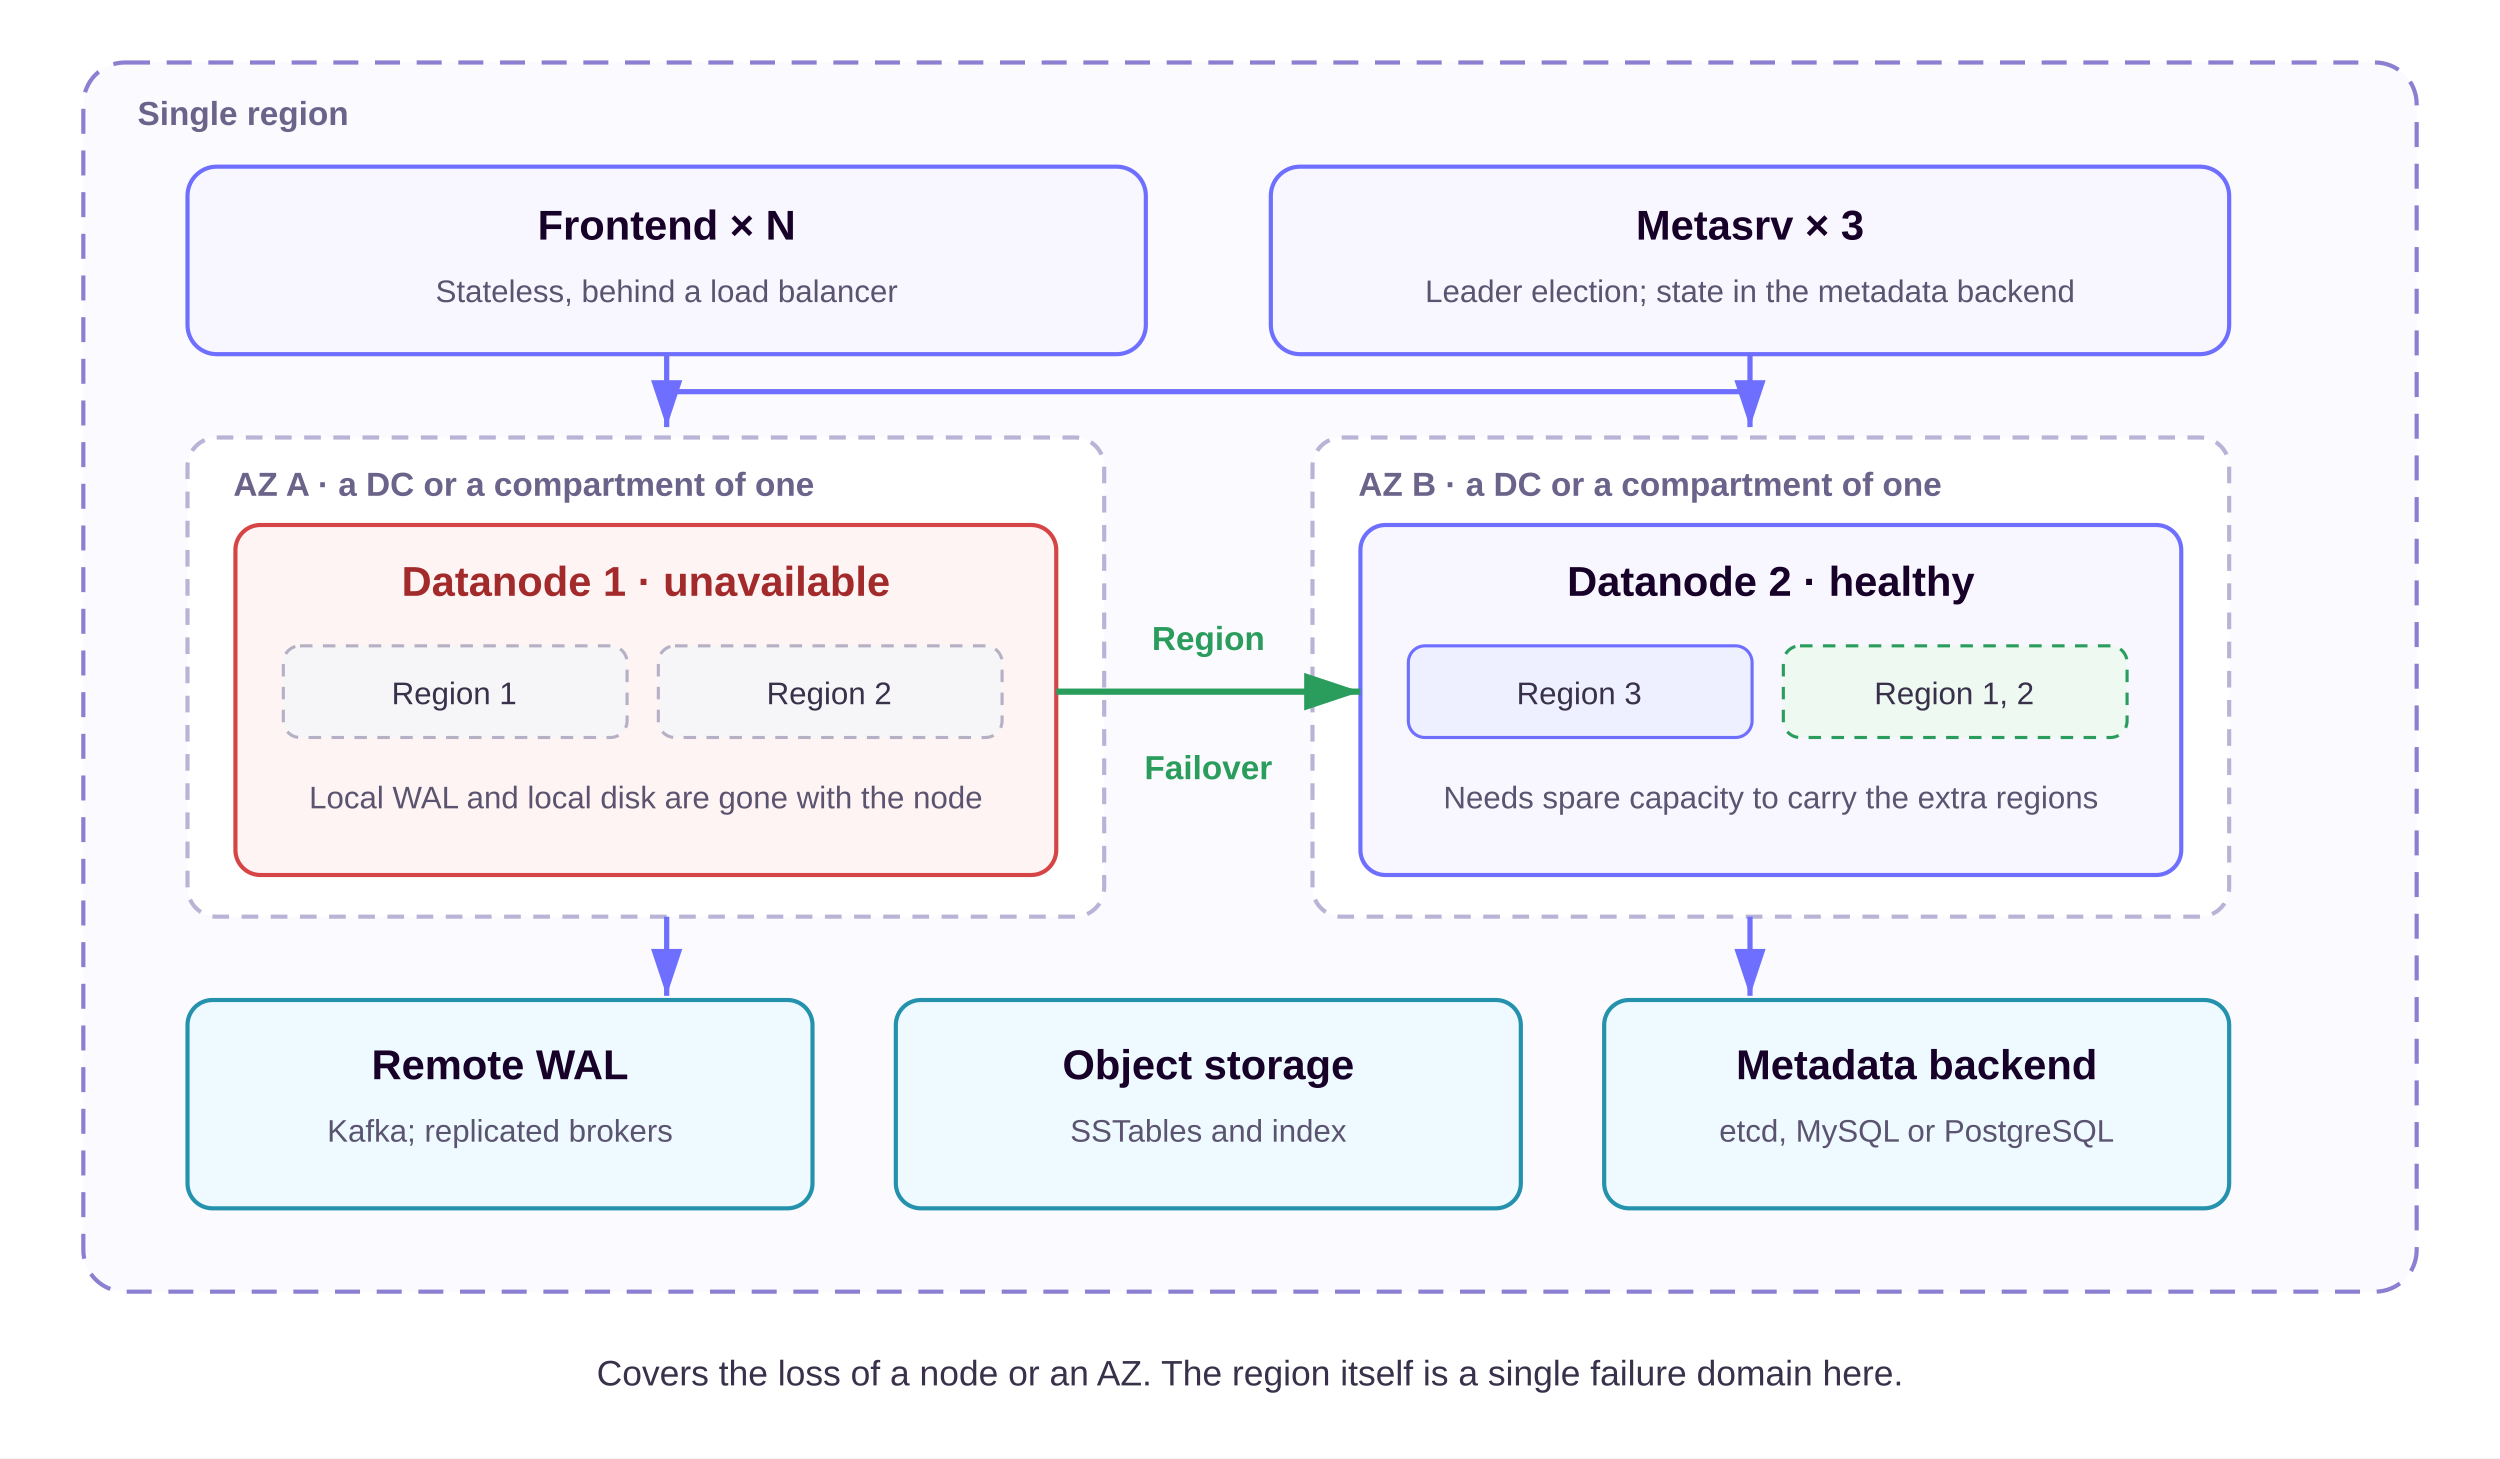
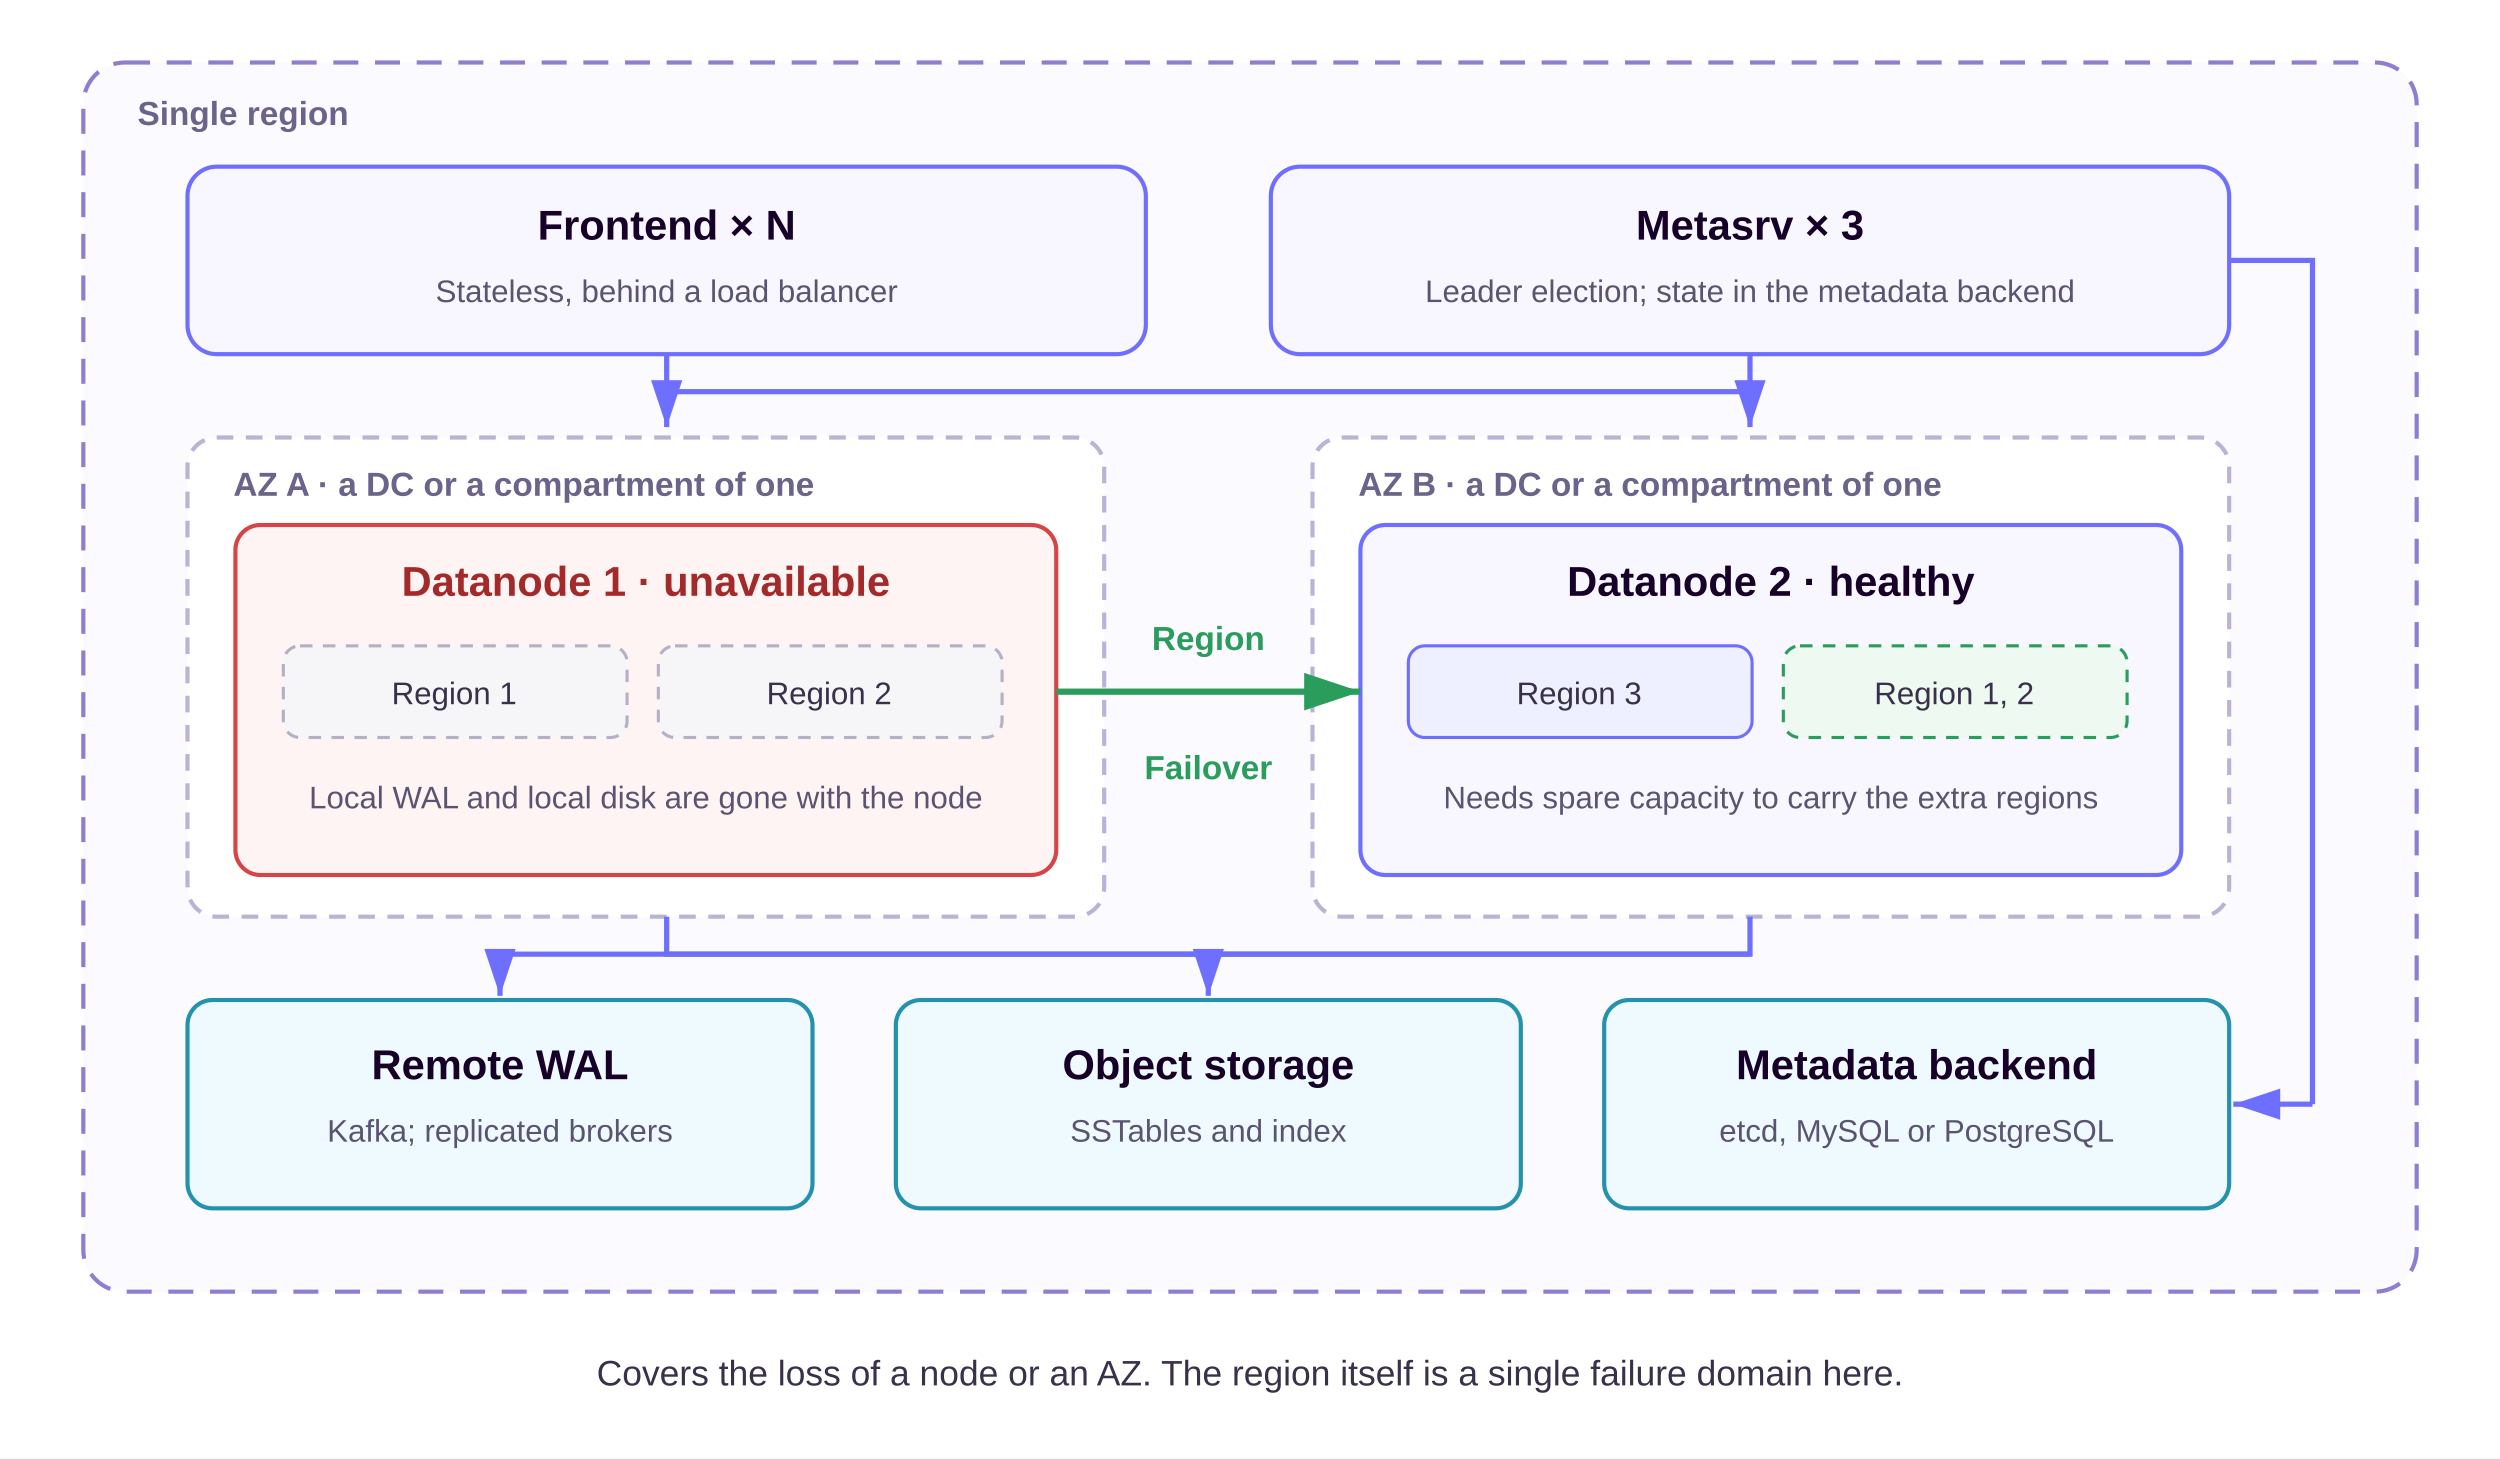
<svg xmlns="http://www.w3.org/2000/svg" width="1200" height="700" viewBox="0 0 1200 700" role="img" aria-labelledby="title description">
  <defs>
    <marker id="arrow" markerWidth="10" markerHeight="10" refX="9" refY="3" orient="auto" markerUnits="strokeWidth">
      <path d="M0,0 L0,6 L9,3 z" fill="#6f6fff" />
    </marker>
    <marker id="failover-arrow" markerWidth="10" markerHeight="10" refX="9" refY="3" orient="auto" markerUnits="strokeWidth">
      <path d="M0,0 L0,6 L9,3 z" fill="#2a9d5c" />
+     </marker>
+     <marker id="arrow-left" markerWidth="10" markerHeight="10" refX="9" refY="3" orient="auto" markerUnits="strokeWidth">
+       <path d="M0,0 L0,6 L9,3 z" fill="#6f6fff" />
    </marker>
    <style>
      .title { font: 600 20px Arial, sans-serif; fill: #170128; }
      .label { font: 17px Arial, sans-serif; fill: #39314a; }
      .small { font: 15px Arial, sans-serif; fill: #5b5470; }
      .zone-label { font: 600 16px Arial, sans-serif; fill: #6b638a; }
      .dc { fill: #fbfaff; stroke: #8a7fd0; stroke-width: 2; stroke-dasharray: 12 8; }
      .zone { fill: #ffffff; stroke: #b9b3d6; stroke-width: 2; stroke-dasharray: 8 6; }
      .node { fill: #f8f7ff; stroke: #6f6fff; stroke-width: 2; }
      .failed { fill: #fff4f4; stroke: #d64545; stroke-width: 2; }
      .failed-title { font: 600 20px Arial, sans-serif; fill: #a32a2a; }
      .region { fill: #eef0ff; stroke: #6f6fff; stroke-width: 1.5; }
      .region-lost { fill: #f6f5f8; stroke: #b6b0c4; stroke-width: 1.5; stroke-dasharray: 6 5; }
      .region-moved { fill: #edf9f1; stroke: #2a9d5c; stroke-width: 1.5; stroke-dasharray: 6 5; }
      .region-label { font: 15px Arial, sans-serif; fill: #39314a; }
      .infra { fill: #eefaff; stroke: #2491ad; stroke-width: 2; }
      .flow { fill: none; stroke: #6f6fff; stroke-width: 2.5; marker-end: url(#arrow); }
      .bus { fill: none; stroke: #6f6fff; stroke-width: 2.5; }
+       .meta-flow { fill: none; stroke: #6f6fff; stroke-width: 2.5; marker-end: url(#arrow-left); }
      .failover { fill: none; stroke: #2a9d5c; stroke-width: 3; marker-end: url(#failover-arrow); }
      .failover-label { font: 600 16px Arial, sans-serif; fill: #2a9d5c; }
    </style>
  </defs>
  <rect width="1200" height="700" fill="#ffffff" />
  <rect class="dc" x="40" y="30" width="1120" height="590" rx="20" />
  <text class="zone-label" x="66" y="60">Single region</text>
  <rect class="node" x="90" y="80" width="460" height="90" rx="14" />
  <text class="title" x="320" y="115" text-anchor="middle">Frontend × N</text>
  <text class="small" x="320" y="145" text-anchor="middle">Stateless, behind a load balancer</text>
  <rect class="node" x="610" y="80" width="460" height="90" rx="14" />
  <text class="title" x="840" y="115" text-anchor="middle">Metasrv × 3</text>
  <text class="small" x="840" y="145" text-anchor="middle">Leader election; state in the metadata backend</text>
  <path class="bus" d="M320 170 L320 188 L840 188 L840 170" />
  <path class="flow" d="M320 188 L320 205" />
  <path class="flow" d="M840 188 L840 205" />
  <rect class="zone" x="90" y="210" width="440" height="230" rx="14" />
  <text class="zone-label" x="112" y="238">AZ A · a DC or a compartment of one</text>
  <rect class="failed" x="113" y="252" width="394" height="168" rx="12" />
  <text class="failed-title" x="310" y="286" text-anchor="middle">Datanode 1 · unavailable</text>
  <rect class="region-lost" x="136" y="310" width="165" height="44" rx="8" />
  <text class="region-label" x="218" y="338" text-anchor="middle">Region 1</text>
  <rect class="region-lost" x="316" y="310" width="165" height="44" rx="8" />
  <text class="region-label" x="398" y="338" text-anchor="middle">Region 2</text>
  <text class="small" x="310" y="388" text-anchor="middle">Local WAL and local disk are gone with the node</text>
  <rect class="zone" x="630" y="210" width="440" height="230" rx="14" />
  <text class="zone-label" x="652" y="238">AZ B · a DC or a compartment of one</text>
  <rect class="node" x="653" y="252" width="394" height="168" rx="12" />
  <text class="title" x="850" y="286" text-anchor="middle">Datanode 2 · healthy</text>
  <rect class="region" x="676" y="310" width="165" height="44" rx="8" />
  <text class="region-label" x="758" y="338" text-anchor="middle">Region 3</text>
  <rect class="region-moved" x="856" y="310" width="165" height="44" rx="8" />
  <text class="region-label" x="938" y="338" text-anchor="middle">Region 1, 2</text>
  <text class="small" x="850" y="388" text-anchor="middle">Needs spare capacity to carry the extra regions</text>
  <path class="failover" d="M507 332 L653 332" />
  <text class="failover-label" x="580" y="312" text-anchor="middle">Region</text>
  <text class="failover-label" x="580" y="374" text-anchor="middle">Failover</text>
-   <path class="flow" d="M320 440 L320 478" />
-   <path class="flow" d="M840 440 L840 478" />
+   <path class="bus" d="M320 440 L320 458 L840 458 L840 440" />
+   <path class="bus" d="M240 458 L840 458" />
+   <path class="flow" d="M240 458 L240 478" />
+   <path class="flow" d="M580 458 L580 478" />
+   <path class="bus" d="M1070 125 L1110 125 L1110 530" />
+   <path class="meta-flow" d="M1110 530 L1072 530" />
  <rect class="infra" x="90" y="480" width="300" height="100" rx="12" />
  <text class="title" x="240" y="518" text-anchor="middle">Remote WAL</text>
  <text class="small" x="240" y="548" text-anchor="middle">Kafka; replicated brokers</text>
  <rect class="infra" x="430" y="480" width="300" height="100" rx="12" />
  <text class="title" x="580" y="518" text-anchor="middle">Object storage</text>
  <text class="small" x="580" y="548" text-anchor="middle">SSTables and index</text>
  <rect class="infra" x="770" y="480" width="300" height="100" rx="12" />
  <text class="title" x="920" y="518" text-anchor="middle">Metadata backend</text>
  <text class="small" x="920" y="548" text-anchor="middle">etcd, MySQL or PostgreSQL</text>
  <text class="label" x="600" y="665" text-anchor="middle">Covers the loss of a node or an AZ. The region itself is a single failure domain here.</text>
</svg>
